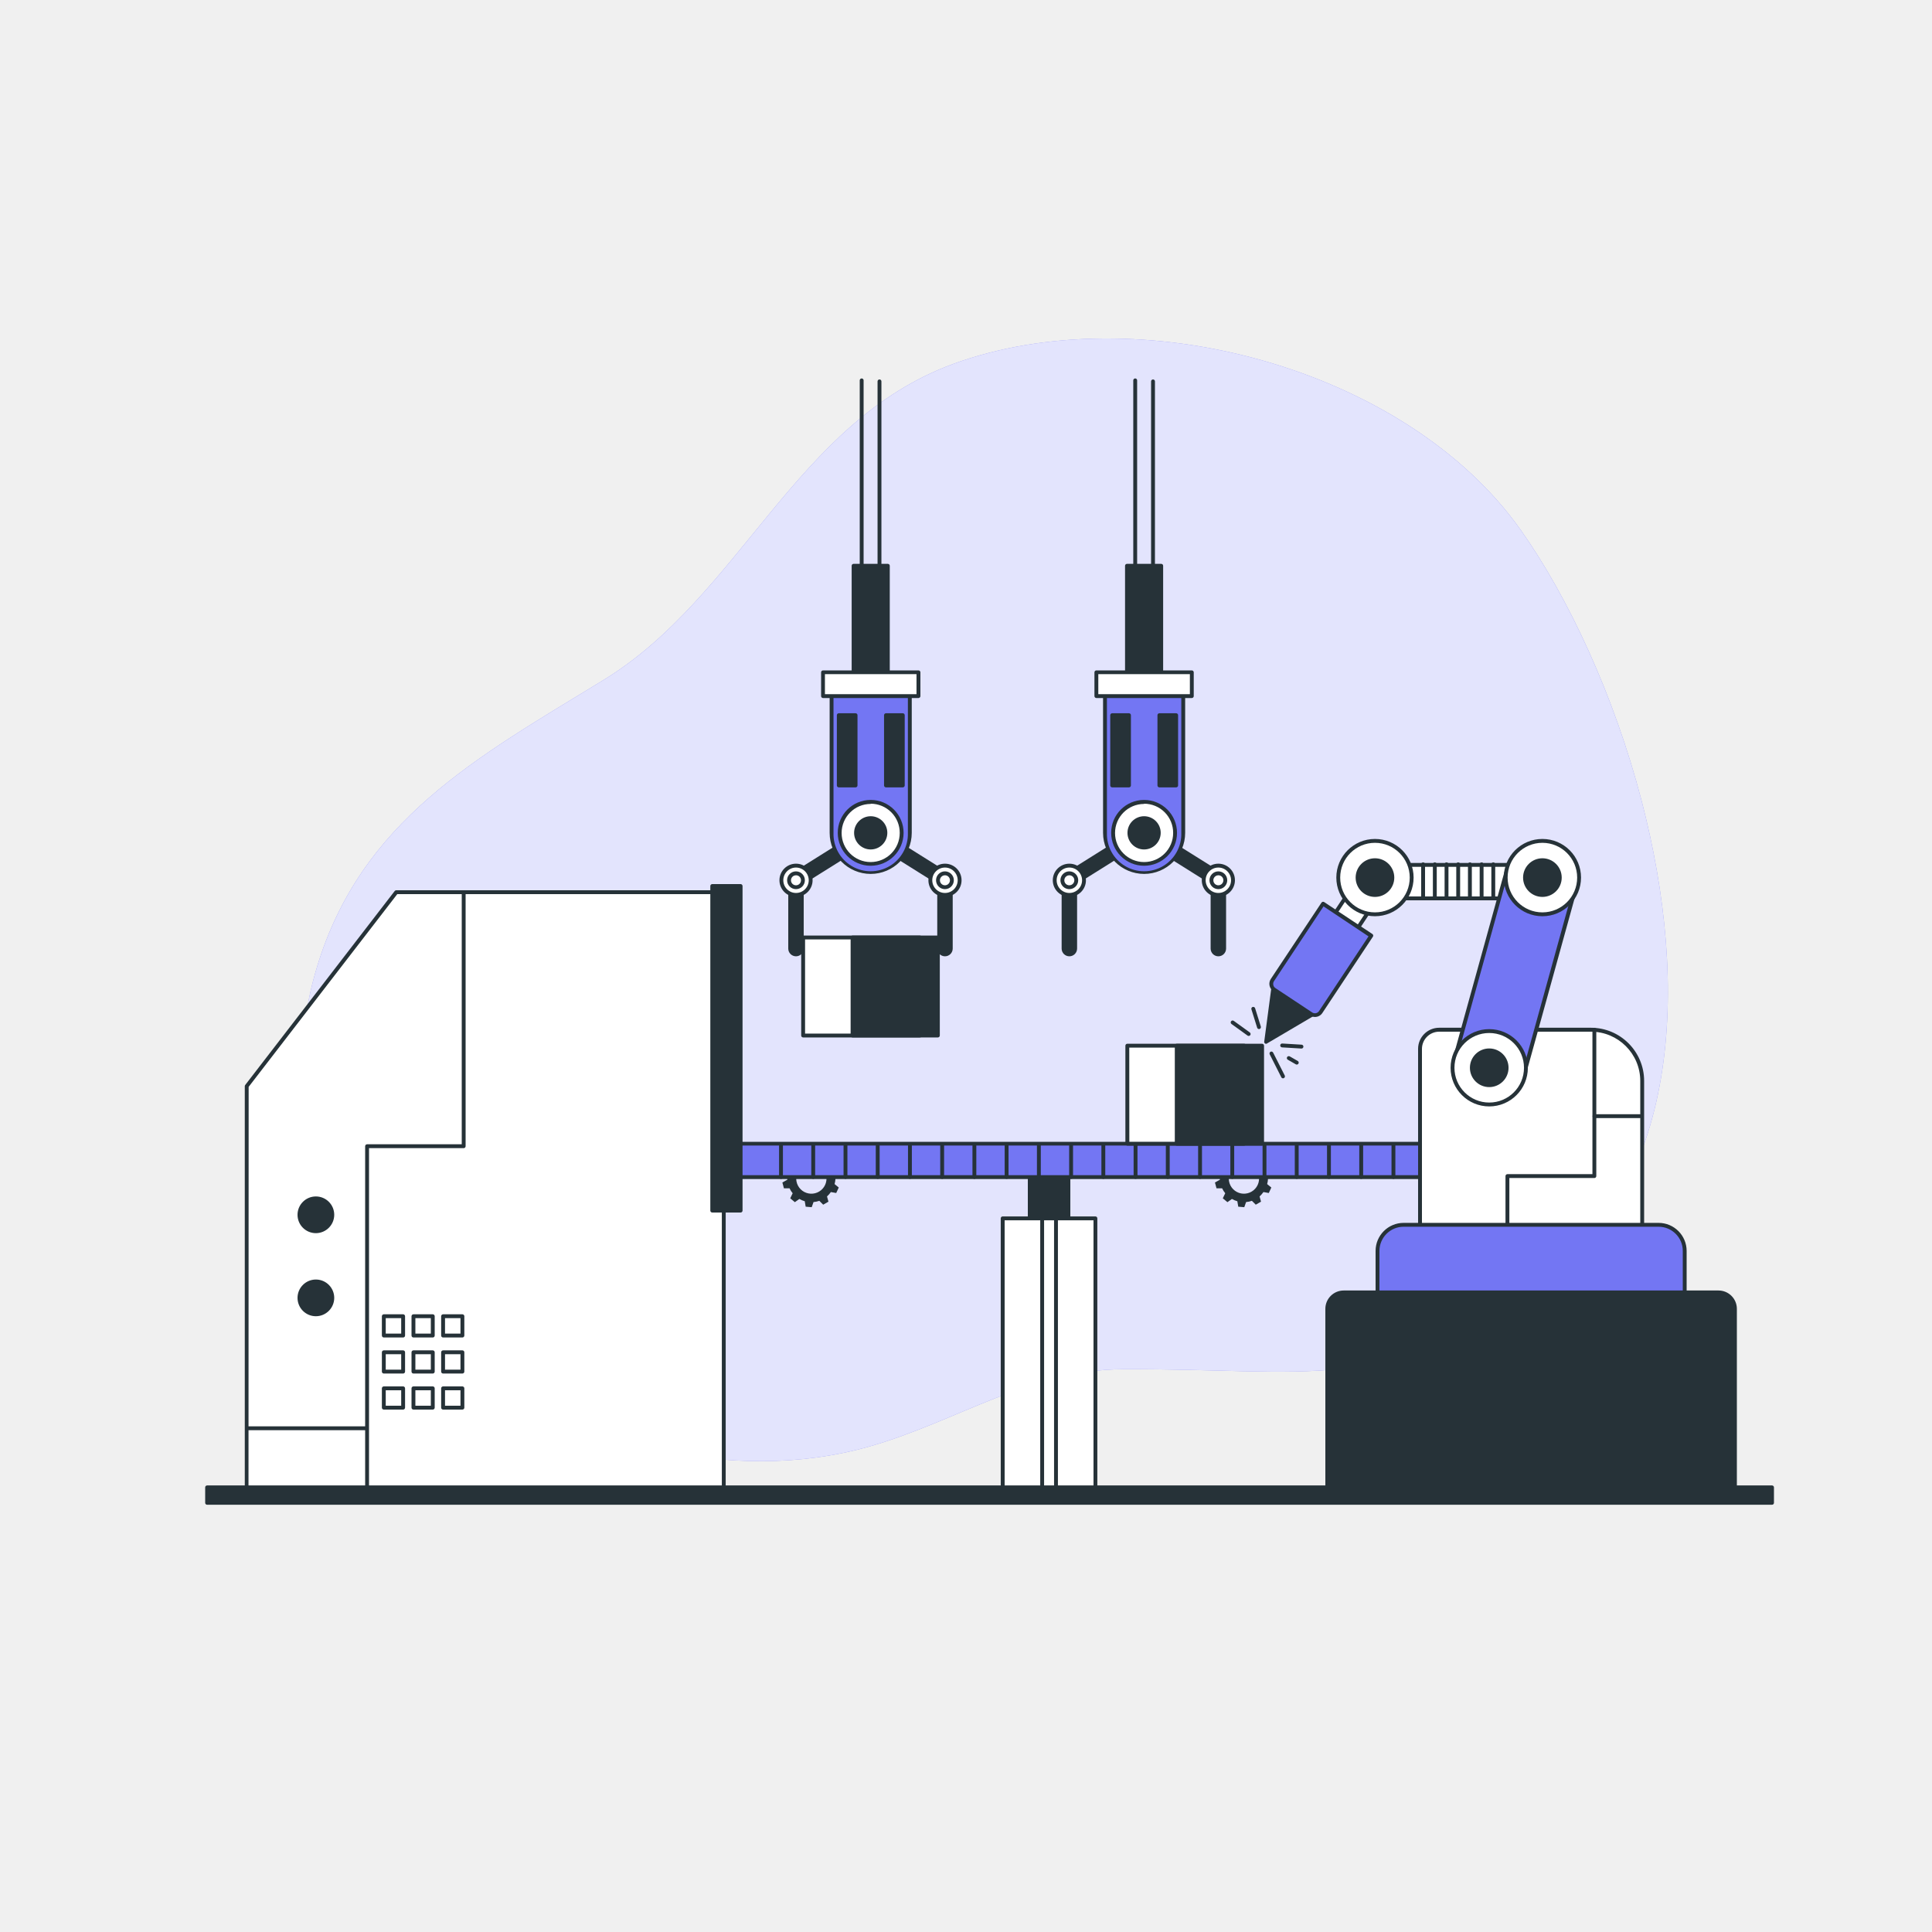
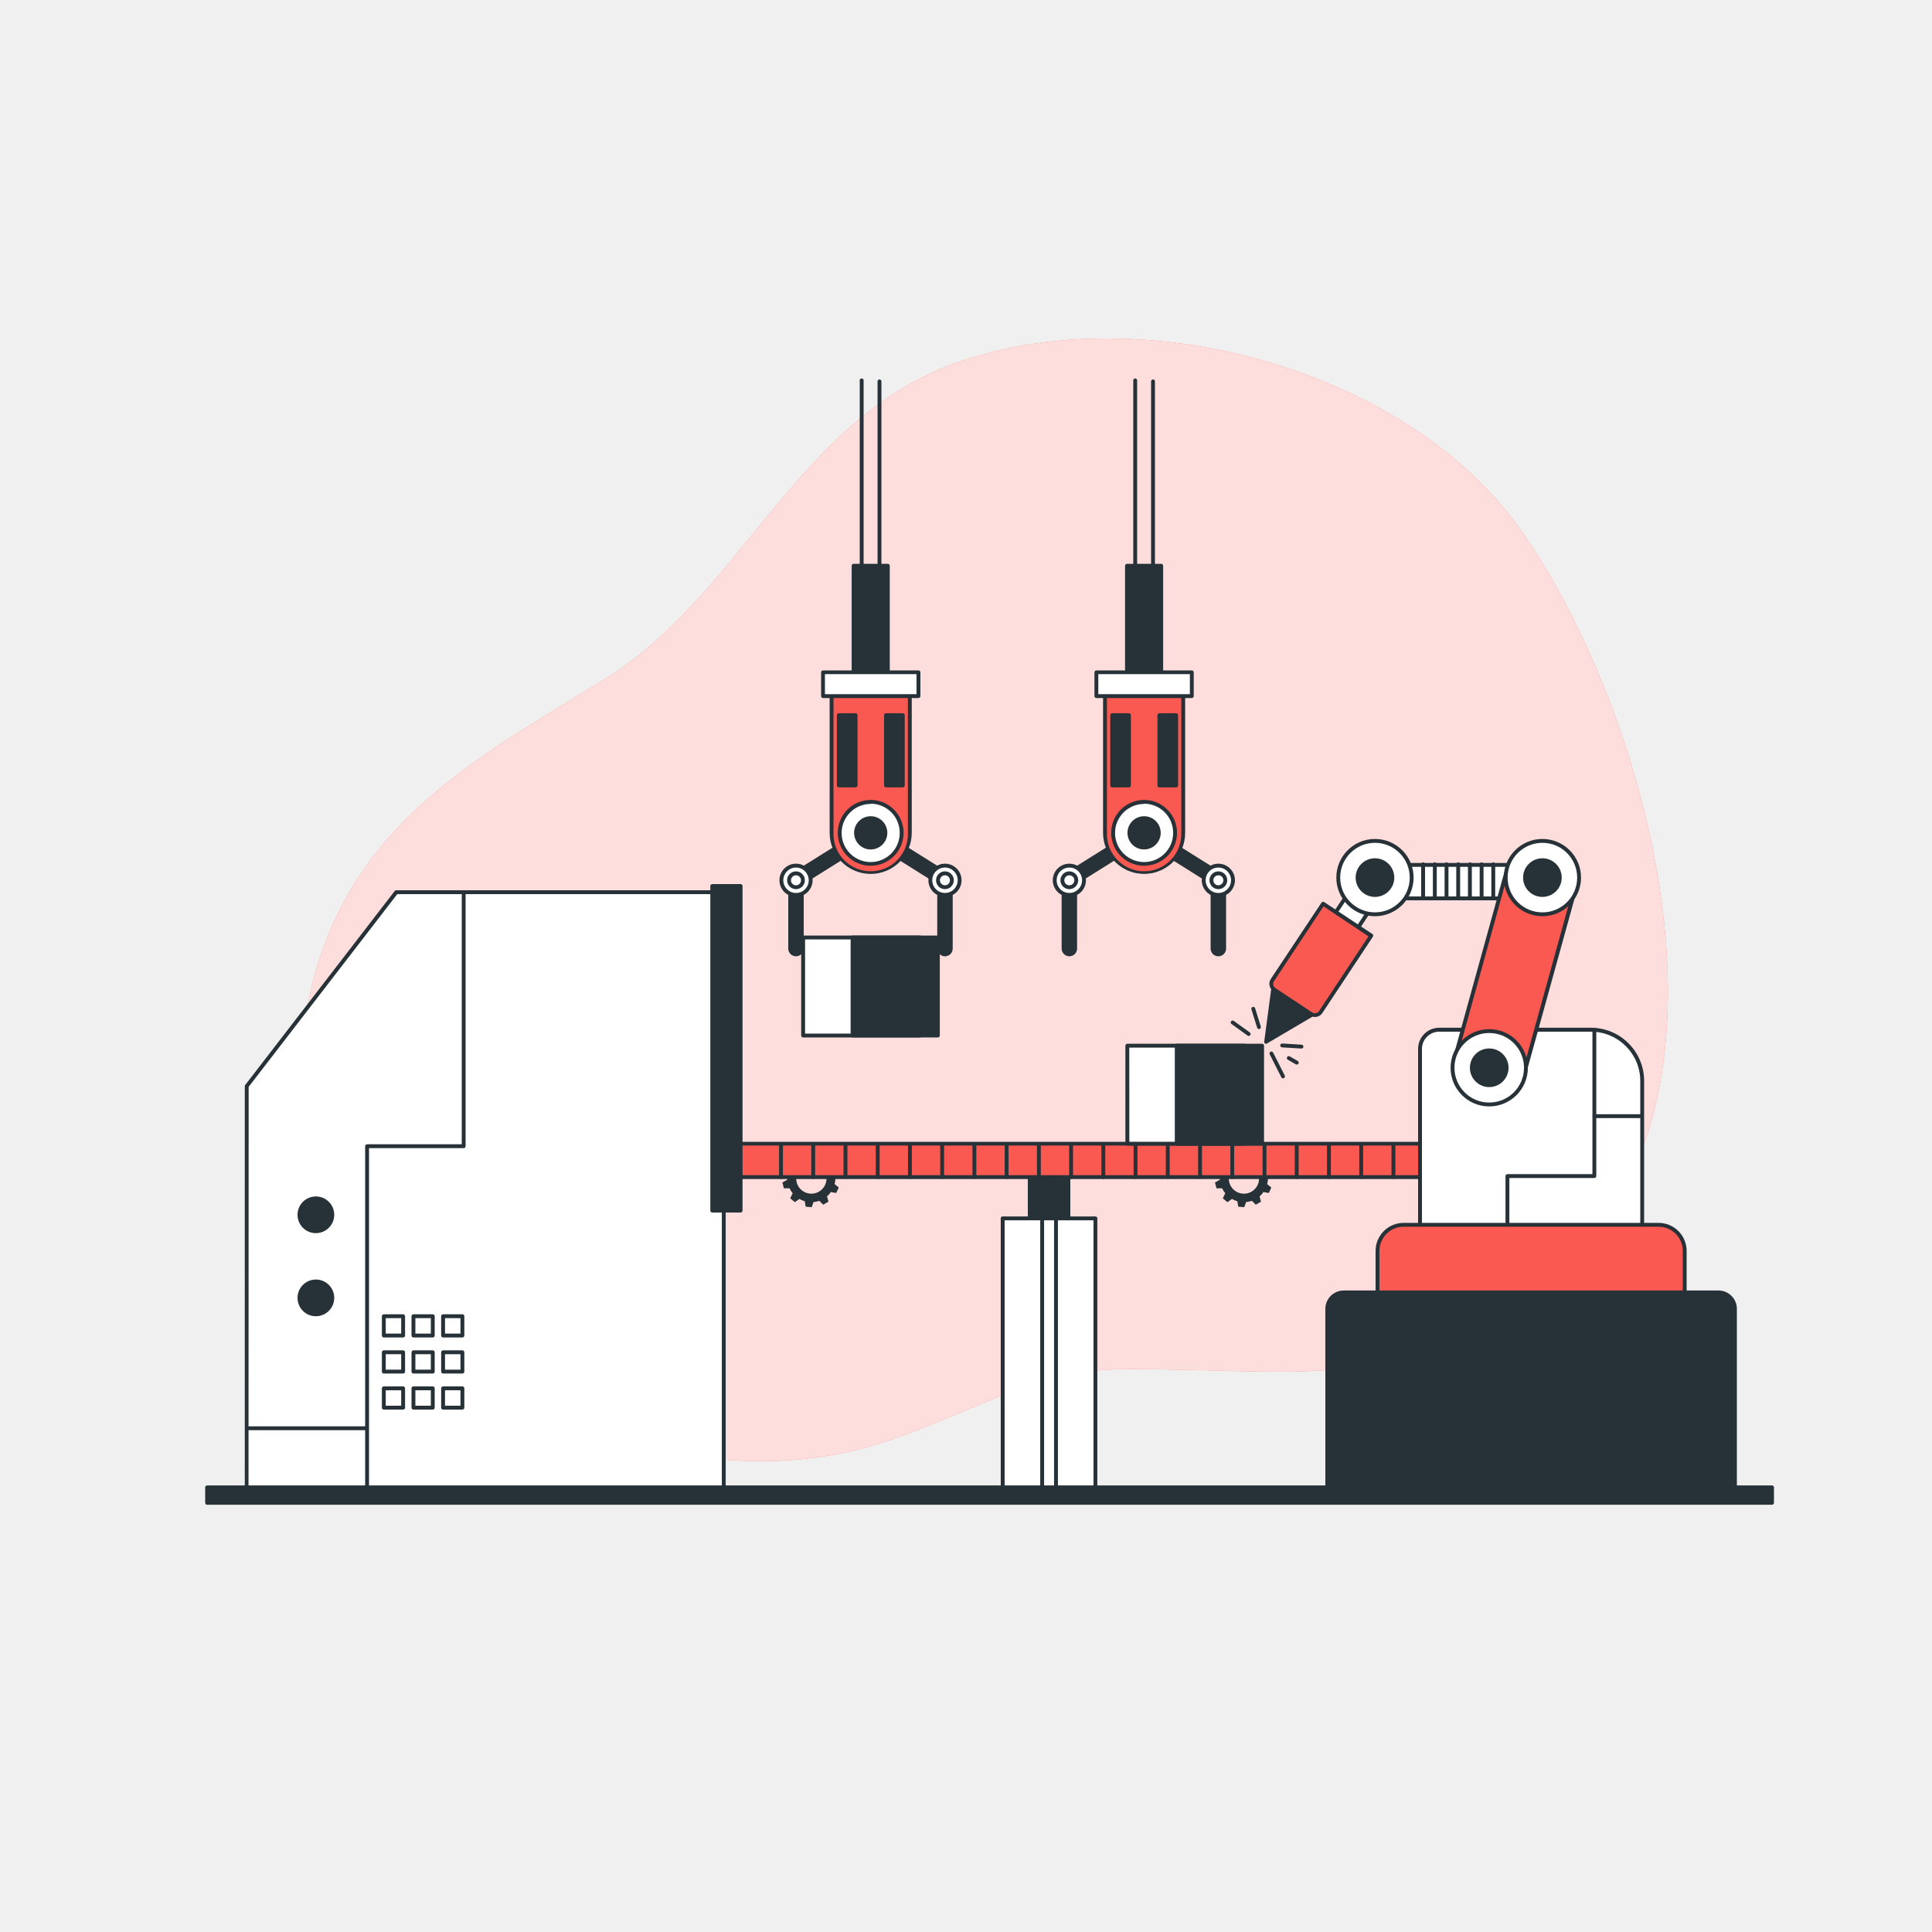
<svg xmlns="http://www.w3.org/2000/svg" viewBox="0 0 500 500">
  <g id="freepik--background-simple--inject-2">
-     <path d="M424.84,207.22c-7.12-27.28-19-52.72-31.36-70.17-29.78-41.94-99-60.4-146.87-42.83-40.77,15-55,60.23-90.65,81.91-32.76,20-62.49,36.2-73.95,74.22-24.2,80.31,71.51,144.33,143,124,22.58-6.43,41.66-19.95,65.74-20,48.85-.17,66.05,6.53,105.57-19.85C435.28,308.42,437.3,255,424.84,207.22Z" style="fill:#7376F3" />
+     <path d="M424.84,207.22c-7.12-27.28-19-52.72-31.36-70.17-29.78-41.94-99-60.4-146.87-42.83-40.77,15-55,60.23-90.65,81.91-32.76,20-62.49,36.2-73.95,74.22-24.2,80.31,71.51,144.33,143,124,22.58-6.43,41.66-19.95,65.74-20,48.85-.17,66.05,6.53,105.57-19.85C435.28,308.42,437.3,255,424.84,207.22Z" style="fill:#fa5951" />
    <path d="M424.84,207.22c-7.12-27.28-19-52.72-31.36-70.17-29.78-41.94-99-60.4-146.87-42.83-40.77,15-55,60.23-90.65,81.91-32.76,20-62.49,36.2-73.95,74.22-24.2,80.31,71.51,144.33,143,124,22.58-6.43,41.66-19.95,65.74-20,48.85-.17,66.05,6.53,105.57-19.85C435.28,308.42,437.3,255,424.84,207.22Z" style="fill:#fff;opacity:0.8" />
  </g>
  <g id="freepik--Machine--inject-2">
    <path d="M216.22,305l1.28-.59-.27-1.54-1.42-.11a5.92,5.92,0,0,0-.71-1.34l.73-1.24-1.11-1.11-1.24.74a6.33,6.33,0,0,0-2.38-1l-.36-1.42h-1.56l-.36,1.43a6.45,6.45,0,0,0-1.41.45l-1.12-1-1.29.9.53,1.38a7.28,7.28,0,0,0-.9,1.17l-1.47-.15-.54,1.47,1.22.83a7.17,7.17,0,0,0-.08,1c0,.15,0,.3,0,.44l-1.28.72.4,1.51,1.46,0a5.56,5.56,0,0,0,.8,1.27l-.63,1.31,1.2,1,1.16-.83a6.39,6.39,0,0,0,1.4.59l.24,1.41,1.56.13.47-1.33a5.81,5.81,0,0,0,1.5-.32l1,1,1.36-.78-.37-1.35a6.61,6.61,0,0,0,1-1.14l1.38.25.66-1.42-1.08-.89A6.4,6.4,0,0,0,216.22,305Zm-2.32,0a3.92,3.92,0,1,1-3.91-3.91A3.91,3.91,0,0,1,213.9,305Z" style="fill:#263238" />
    <path d="M328.16,305l1.29-.59-.27-1.54-1.42-.11a5.92,5.92,0,0,0-.71-1.34l.73-1.24-1.11-1.11-1.24.74a6.33,6.33,0,0,0-2.38-1l-.36-1.42h-1.56l-.36,1.43a6.45,6.45,0,0,0-1.41.45l-1.12-1-1.29.9.53,1.38a7.28,7.28,0,0,0-.9,1.17l-1.47-.15-.54,1.47,1.22.83a7.17,7.17,0,0,0-.08,1c0,.15,0,.3,0,.44l-1.28.72.4,1.51,1.46,0a5.56,5.56,0,0,0,.8,1.27l-.63,1.31,1.2,1,1.16-.83a6.39,6.39,0,0,0,1.4.59l.24,1.41,1.56.13.47-1.33a5.81,5.81,0,0,0,1.5-.32l1,1,1.36-.78-.37-1.35a6.61,6.61,0,0,0,1-1.14l1.38.25.66-1.42-1.08-.89A5.92,5.92,0,0,0,328.16,305Zm-2.31,0a3.92,3.92,0,1,1-3.91-3.91A3.91,3.91,0,0,1,325.85,305Z" style="fill:#263238" />
    <rect x="266.5" y="298.01" width="10" height="50.74" style="fill:#263238" />
    <path d="M276.5,349.25h-10a.5.5,0,0,1-.5-.5V298a.5.5,0,0,1,.5-.5h10a.5.5,0,0,1,.5.5v50.74A.5.5,0,0,1,276.5,349.25Zm-9.5-1h9V298.51h-9Z" style="fill:#263238" />
    <rect x="259.51" y="315.31" width="23.98" height="70.16" style="fill:#fff" />
    <path d="M283.49,386h-24a.5.5,0,0,1-.5-.5V315.31a.5.5,0,0,1,.5-.5h24a.5.5,0,0,1,.5.5v70.16A.5.5,0,0,1,283.49,386ZM260,385h23V315.81H260Z" style="fill:#263238" />
    <rect x="269.71" y="315.31" width="3.57" height="70.16" style="fill:#fff" />
    <path d="M273.29,386h-3.58a.51.51,0,0,1-.5-.5V315.31a.5.5,0,0,1,.5-.5h3.58a.5.5,0,0,1,.5.5v70.16A.51.51,0,0,1,273.29,386Zm-3.08-1h2.58V315.81h-2.58Z" style="fill:#263238" />
-     <rect x="171" y="295.97" width="250.83" height="8.67" style="fill:#7376F3" />
+     <rect x="171" y="295.97" width="250.83" height="8.67" style="fill:#fa5951" />
    <path d="M421.83,305.14H171a.5.5,0,0,1-.5-.5V296a.5.5,0,0,1,.5-.5H421.83a.5.5,0,0,1,.5.5v8.67A.5.5,0,0,1,421.83,305.14Zm-250.33-1H421.33v-7.67H171.5Z" style="fill:#263238" />
    <path d="M202.12,305.1a.5.5,0,0,1-.5-.5v-8.12a.5.5,0,0,1,1,0v8.12A.5.5,0,0,1,202.12,305.1Z" style="fill:#263238" />
    <path d="M210.46,305.1a.5.5,0,0,1-.5-.5v-8.12a.51.51,0,0,1,.5-.5.5.5,0,0,1,.5.5v8.12A.5.5,0,0,1,210.46,305.1Z" style="fill:#263238" />
    <path d="M218.81,305.1a.5.5,0,0,1-.5-.5v-8.12a.5.5,0,0,1,.5-.5.51.51,0,0,1,.5.5v8.12A.5.5,0,0,1,218.81,305.1Z" style="fill:#263238" />
    <path d="M227.15,305.1a.5.5,0,0,1-.5-.5v-8.12a.5.5,0,0,1,.5-.5.51.51,0,0,1,.5.5v8.12A.5.5,0,0,1,227.15,305.1Z" style="fill:#263238" />
    <path d="M235.49,305.1a.5.5,0,0,1-.5-.5v-8.12a.5.5,0,0,1,1,0v8.12A.5.5,0,0,1,235.49,305.1Z" style="fill:#263238" />
    <path d="M243.83,305.1a.5.5,0,0,1-.5-.5v-8.12a.5.5,0,0,1,1,0v8.12A.5.5,0,0,1,243.83,305.1Z" style="fill:#263238" />
    <path d="M252.17,305.1a.5.5,0,0,1-.5-.5v-8.12a.51.51,0,0,1,.5-.5.5.5,0,0,1,.5.5v8.12A.5.5,0,0,1,252.17,305.1Z" style="fill:#263238" />
    <path d="M260.51,305.1a.5.5,0,0,1-.5-.5v-8.12a.51.51,0,0,1,.5-.5.5.5,0,0,1,.5.5v8.12A.5.5,0,0,1,260.51,305.1Z" style="fill:#263238" />
    <path d="M268.86,305.1a.5.5,0,0,1-.5-.5v-8.12a.5.5,0,0,1,.5-.5.51.51,0,0,1,.5.5v8.12A.5.5,0,0,1,268.86,305.1Z" style="fill:#263238" />
    <path d="M277.2,305.1a.5.5,0,0,1-.5-.5v-8.12a.5.5,0,0,1,1,0v8.12A.5.5,0,0,1,277.2,305.1Z" style="fill:#263238" />
    <path d="M285.54,305.1a.5.5,0,0,1-.5-.5v-8.12a.5.5,0,0,1,1,0v8.12A.5.5,0,0,1,285.54,305.1Z" style="fill:#263238" />
    <path d="M293.88,305.1a.5.5,0,0,1-.5-.5v-8.12a.51.51,0,0,1,.5-.5.5.5,0,0,1,.5.5v8.12A.5.5,0,0,1,293.88,305.1Z" style="fill:#263238" />
    <path d="M302.22,305.1a.5.5,0,0,1-.5-.5v-8.12a.51.51,0,0,1,.5-.5.5.5,0,0,1,.5.5v8.12A.5.5,0,0,1,302.22,305.1Z" style="fill:#263238" />
    <path d="M310.57,305.1a.5.5,0,0,1-.5-.5v-8.12a.5.5,0,0,1,.5-.5.51.51,0,0,1,.5.5v8.12A.5.5,0,0,1,310.57,305.1Z" style="fill:#263238" />
    <path d="M318.91,305.1a.5.5,0,0,1-.5-.5v-8.12a.5.5,0,0,1,1,0v8.12A.5.5,0,0,1,318.91,305.1Z" style="fill:#263238" />
    <path d="M327.25,305.1a.5.5,0,0,1-.5-.5v-8.12a.5.5,0,0,1,1,0v8.12A.5.5,0,0,1,327.25,305.1Z" style="fill:#263238" />
    <path d="M335.59,305.1a.5.5,0,0,1-.5-.5v-8.12a.51.51,0,0,1,.5-.5.5.5,0,0,1,.5.5v8.12A.5.5,0,0,1,335.59,305.1Z" style="fill:#263238" />
    <path d="M343.93,305.1a.5.5,0,0,1-.5-.5v-8.12a.51.51,0,0,1,.5-.5.5.5,0,0,1,.5.5v8.12A.5.5,0,0,1,343.93,305.1Z" style="fill:#263238" />
    <path d="M352.28,305.1a.5.5,0,0,1-.5-.5v-8.12a.5.5,0,0,1,.5-.5.51.51,0,0,1,.5.5v8.12A.5.5,0,0,1,352.28,305.1Z" style="fill:#263238" />
    <path d="M360.62,305.1a.5.5,0,0,1-.5-.5v-8.12a.5.5,0,0,1,1,0v8.12A.5.5,0,0,1,360.62,305.1Z" style="fill:#263238" />
    <polygon points="187.31 230.9 102.53 230.9 63.85 281.11 63.85 385.47 187.31 385.47 187.31 299.63 187.31 230.9" style="fill:#fff" />
    <path d="M187.31,386H63.85a.5.5,0,0,1-.5-.5V281.11a.51.51,0,0,1,.1-.3l38.69-50.21a.47.47,0,0,1,.39-.2h84.78a.5.5,0,0,1,.5.5V385.47A.5.5,0,0,1,187.31,386Zm-123-1H186.81V231.4h-84L64.35,281.28Z" style="fill:#263238" />
    <rect x="184.33" y="229.3" width="7.33" height="84" style="fill:#263238" />
    <path d="M191.67,313.8h-7.34a.5.5,0,0,1-.5-.5v-84a.51.51,0,0,1,.5-.5h7.34a.51.51,0,0,1,.5.5v84A.5.5,0,0,1,191.67,313.8Zm-6.84-1h6.34v-83h-6.34Z" style="fill:#263238" />
    <circle cx="81.75" cy="314.39" r="4.25" style="fill:#263238" />
    <path d="M81.75,319.14a4.75,4.75,0,1,1,4.75-4.75A4.76,4.76,0,0,1,81.75,319.14Zm0-8.5a3.75,3.75,0,1,0,3.75,3.75A3.75,3.75,0,0,0,81.75,310.64Z" style="fill:#263238" />
    <circle cx="81.75" cy="335.89" r="4.25" style="fill:#263238" />
    <path d="M81.75,340.64a4.75,4.75,0,1,1,4.75-4.75A4.76,4.76,0,0,1,81.75,340.64Zm0-8.5a3.75,3.75,0,1,0,3.75,3.75A3.75,3.75,0,0,0,81.75,332.14Z" style="fill:#263238" />
    <path d="M95,385.64a.5.5,0,0,1-.5-.5v-88.5a.5.5,0,0,1,.5-.5h24.5v-65a.5.5,0,0,1,1,0v65.5a.5.5,0,0,1-.5.5H95.5v88A.5.5,0,0,1,95,385.64Z" style="fill:#263238" />
    <path d="M94.7,370.14H63.94a.5.5,0,0,1-.5-.5.5.5,0,0,1,.5-.5H94.7a.5.5,0,0,1,.5.5A.5.5,0,0,1,94.7,370.14Z" style="fill:#263238" />
    <rect x="99.33" y="340.64" width="5" height="5" style="fill:#fff" />
    <path d="M104.33,346.14h-5a.51.51,0,0,1-.5-.5v-5a.5.5,0,0,1,.5-.5h5a.5.5,0,0,1,.5.5v5A.5.5,0,0,1,104.33,346.14Zm-4.5-1h4v-4h-4Z" style="fill:#263238" />
    <rect x="107" y="340.64" width="5" height="5" style="fill:#fff" />
    <path d="M112,346.14h-5a.5.5,0,0,1-.5-.5v-5a.5.5,0,0,1,.5-.5h5a.5.5,0,0,1,.5.5v5A.5.5,0,0,1,112,346.14Zm-4.5-1h4v-4h-4Z" style="fill:#263238" />
    <rect x="114.67" y="340.64" width="5" height="5" style="fill:#fff" />
    <path d="M119.67,346.14h-5a.5.5,0,0,1-.5-.5v-5a.5.5,0,0,1,.5-.5h5a.5.5,0,0,1,.5.5v5A.51.51,0,0,1,119.67,346.14Zm-4.5-1h4v-4h-4Z" style="fill:#263238" />
    <rect x="99.33" y="349.97" width="5" height="5" style="fill:#fff" />
    <path d="M104.33,355.47h-5a.5.5,0,0,1-.5-.5v-5a.5.5,0,0,1,.5-.5h5a.5.5,0,0,1,.5.5v5A.5.5,0,0,1,104.33,355.47Zm-4.5-1h4v-4h-4Z" style="fill:#263238" />
    <rect x="107" y="349.97" width="5" height="5" style="fill:#fff" />
    <path d="M112,355.47h-5a.5.5,0,0,1-.5-.5v-5a.5.5,0,0,1,.5-.5h5a.5.5,0,0,1,.5.5v5A.5.5,0,0,1,112,355.47Zm-4.5-1h4v-4h-4Z" style="fill:#263238" />
    <rect x="114.67" y="349.97" width="5" height="5" style="fill:#fff" />
    <path d="M119.67,355.47h-5a.5.5,0,0,1-.5-.5v-5a.5.5,0,0,1,.5-.5h5a.5.5,0,0,1,.5.5v5A.5.5,0,0,1,119.67,355.47Zm-4.5-1h4v-4h-4Z" style="fill:#263238" />
    <rect x="99.33" y="359.3" width="5" height="5" style="fill:#fff" />
    <path d="M104.33,364.8h-5a.5.5,0,0,1-.5-.5v-5a.51.51,0,0,1,.5-.5h5a.5.5,0,0,1,.5.5v5A.5.5,0,0,1,104.33,364.8Zm-4.5-1h4v-4h-4Z" style="fill:#263238" />
    <rect x="107" y="359.3" width="5" height="5" style="fill:#fff" />
    <path d="M112,364.8h-5a.5.5,0,0,1-.5-.5v-5a.5.5,0,0,1,.5-.5h5a.5.5,0,0,1,.5.5v5A.5.5,0,0,1,112,364.8Zm-4.5-1h4v-4h-4Z" style="fill:#263238" />
    <rect x="114.67" y="359.3" width="5" height="5" style="fill:#fff" />
    <path d="M119.67,364.8h-5a.5.5,0,0,1-.5-.5v-5a.5.5,0,0,1,.5-.5h5a.51.51,0,0,1,.5.5v5A.5.5,0,0,1,119.67,364.8Zm-4.5-1h4v-4h-4Z" style="fill:#263238" />
  </g>
  <g id="freepik--Box--inject-2">
    <rect x="291.75" y="270.62" width="30.22" height="25.38" style="fill:#fff" />
    <path d="M322,296.49H291.75a.5.5,0,0,1-.5-.5V270.62a.5.5,0,0,1,.5-.5H322a.5.5,0,0,1,.5.5V296A.5.5,0,0,1,322,296.49Zm-29.73-1h29.23V271.12H292.25Z" style="fill:#263238" />
    <rect x="304.54" y="270.62" width="22.09" height="25.38" style="fill:#263238" />
    <path d="M326.63,296.49H304.54a.5.5,0,0,1-.5-.5V270.62a.5.5,0,0,1,.5-.5h22.09a.5.5,0,0,1,.5.5V296A.5.5,0,0,1,326.63,296.49Zm-21.59-1h21.09V271.12H305Z" style="fill:#263238" />
  </g>
  <g id="freepik--robotic-arm-3--inject-2">
    <path d="M372.45,266.48h39.3A13.25,13.25,0,0,1,425,279.73v50.75a0,0,0,0,1,0,0H367.5a0,0,0,0,1,0,0v-59A5,5,0,0,1,372.45,266.48Z" style="fill:#fff" />
    <path d="M425,331H367.5a.5.5,0,0,1-.5-.5V271.43a5.46,5.46,0,0,1,5.45-5.45h39.3a13.77,13.77,0,0,1,13.75,13.75v50.75A.5.5,0,0,1,425,331Zm-57-1h56.5V279.73A12.76,12.76,0,0,0,411.75,267h-39.3a4.46,4.46,0,0,0-4.45,4.45Z" style="fill:#263238" />
-     <path d="M363.25,317h66a6.75,6.75,0,0,1,6.75,6.75V336a0,0,0,0,1,0,0H356.5a0,0,0,0,1,0,0V323.73A6.75,6.75,0,0,1,363.25,317Z" style="fill:#7376F3" />
+     <path d="M363.25,317h66a6.75,6.75,0,0,1,6.75,6.75V336a0,0,0,0,1,0,0H356.5a0,0,0,0,1,0,0V323.73A6.75,6.75,0,0,1,363.25,317Z" style="fill:#fa5951" />
    <path d="M436,336.48H356.5a.5.5,0,0,1-.5-.5V323.73a7.26,7.26,0,0,1,7.25-7.25h66a7.26,7.26,0,0,1,7.25,7.25V336A.5.5,0,0,1,436,336.48Zm-79-1h78.5V323.73a6.25,6.25,0,0,0-6.25-6.25h-66a6.25,6.25,0,0,0-6.25,6.25Z" style="fill:#263238" />
    <path d="M347.75,334.48h97a4.25,4.25,0,0,1,4.25,4.25v46.74a0,0,0,0,1,0,0H343.5a0,0,0,0,1,0,0V338.73A4.25,4.25,0,0,1,347.75,334.48Z" style="fill:#263238" />
    <path d="M449,386H343.5a.5.5,0,0,1-.5-.5V338.73a4.75,4.75,0,0,1,4.75-4.75h97a4.75,4.75,0,0,1,4.75,4.75v46.74A.5.5,0,0,1,449,386Zm-105-1H448.5V338.73a3.75,3.75,0,0,0-3.75-3.75h-97a3.75,3.75,0,0,0-3.75,3.75Z" style="fill:#263238" />
    <path d="M390.12,317.06a.5.5,0,0,1-.5-.5V304.37a.5.5,0,0,1,.5-.5h22V266.48a.5.5,0,0,1,1,0v37.89a.5.5,0,0,1-.5.5h-22v11.69A.5.5,0,0,1,390.12,317.06Z" style="fill:#263238" />
    <path d="M424.47,289.36H412.65a.5.5,0,0,1-.5-.5.5.5,0,0,1,.5-.5h11.82a.5.5,0,0,1,.5.5A.5.5,0,0,1,424.47,289.36Z" style="fill:#263238" />
    <rect x="353.84" y="223.79" width="45.33" height="8.67" style="fill:#fff" />
    <path d="M399.17,233H353.84a.5.5,0,0,1-.5-.5v-8.66a.5.5,0,0,1,.5-.5h45.33a.5.5,0,0,1,.5.5v8.66A.5.5,0,0,1,399.17,233Zm-44.83-1h44.33v-7.66H354.34Z" style="fill:#263238" />
    <path d="M368.3,232.73a.51.51,0,0,1-.5-.5v-8.55a.5.5,0,0,1,.5-.5.5.5,0,0,1,.5.5v8.55A.5.5,0,0,1,368.3,232.73Z" style="fill:#263238" />
    <path d="M371.33,232.73a.5.5,0,0,1-.5-.5v-8.55a.5.5,0,0,1,1,0v8.55A.5.5,0,0,1,371.33,232.73Z" style="fill:#263238" />
    <path d="M374.36,232.73a.5.5,0,0,1-.5-.5v-8.55a.5.5,0,0,1,.5-.5.5.5,0,0,1,.5.5v8.55A.51.51,0,0,1,374.36,232.73Z" style="fill:#263238" />
    <path d="M377.38,232.73a.51.51,0,0,1-.5-.5v-8.55a.5.5,0,0,1,.5-.5.5.5,0,0,1,.5.5v8.55A.5.5,0,0,1,377.38,232.73Z" style="fill:#263238" />
    <path d="M380.41,232.73a.5.5,0,0,1-.5-.5v-8.55a.5.5,0,0,1,1,0v8.55A.5.5,0,0,1,380.41,232.73Z" style="fill:#263238" />
    <path d="M383.44,232.73a.5.5,0,0,1-.5-.5v-8.55a.5.5,0,0,1,.5-.5.5.5,0,0,1,.5.5v8.55A.51.51,0,0,1,383.44,232.73Z" style="fill:#263238" />
    <path d="M386.46,232.73a.51.51,0,0,1-.5-.5v-8.55a.5.5,0,0,1,.5-.5.5.5,0,0,1,.5.5v8.55A.5.5,0,0,1,386.46,232.73Z" style="fill:#263238" />
-     <path d="M407.5,230.56,394,279.33A9.15,9.15,0,0,1,382.35,285h0a9.16,9.16,0,0,1-5.68-11.65l13.5-48.78a9.17,9.17,0,0,1,11.65-5.68h0A9.17,9.17,0,0,1,407.5,230.56Z" style="fill:#7376F3" />
+     <path d="M407.5,230.56,394,279.33A9.15,9.15,0,0,1,382.35,285h0a9.16,9.16,0,0,1-5.68-11.65l13.5-48.78a9.17,9.17,0,0,1,11.65-5.68h0A9.17,9.17,0,0,1,407.5,230.56Z" style="fill:#fa5951" />
    <path d="M385.33,286a9.84,9.84,0,0,1-3.14-.52,9.67,9.67,0,0,1-6-12.29l13.49-48.75A9.66,9.66,0,1,1,408,230.7l-13.49,48.77A9.71,9.71,0,0,1,385.33,286Zm13.5-67.11a8.69,8.69,0,0,0-8.19,5.85L377.15,273.5a8.67,8.67,0,1,0,16.38,5.67L407,230.42a0,0,0,0,1,0,0,8.68,8.68,0,0,0-8.2-11.49Z" style="fill:#263238" />
    <polygon points="327.67 269.64 339.94 262.41 329.54 255.52 327.67 269.64" style="fill:#263238" />
    <path d="M327.67,270.14a.53.53,0,0,1-.27-.08.49.49,0,0,1-.22-.48l1.87-14.12a.5.5,0,0,1,.28-.39.51.51,0,0,1,.49,0l10.4,6.89a.47.47,0,0,1,.22.42.49.49,0,0,1-.24.42l-12.27,7.23A.48.48,0,0,1,327.67,270.14Zm2.26-13.76-1.63,12.31,10.7-6.3Z" style="fill:#263238" />
    <rect x="344.31" y="222.43" width="7" height="33.61" transform="translate(189.95 -152.29) rotate(33.52)" style="fill:#fff" />
    <path d="M341.45,255.67a.45.45,0,0,1-.27-.08l-5.84-3.86a.49.49,0,0,1-.21-.32.51.51,0,0,1,.07-.38l18.56-28a.49.49,0,0,1,.69-.15l5.84,3.87a.47.47,0,0,1,.21.32.48.48,0,0,1-.07.37l-18.56,28A.5.5,0,0,1,341.45,255.67Zm-5.14-4.5,5,3.31,18-27.18-5-3.32Z" style="fill:#263238" />
-     <path d="M334.12,235.89h15a0,0,0,0,1,0,0v23.7a1.76,1.76,0,0,1-1.76,1.76H335.88a1.76,1.76,0,0,1-1.76-1.76v-23.7a0,0,0,0,1,0,0Z" transform="translate(194.11 -147.29) rotate(33.52)" style="fill:#7376F3" />
+     <path d="M334.12,235.89h15a0,0,0,0,1,0,0v23.7a1.76,1.76,0,0,1-1.76,1.76H335.88a1.76,1.76,0,0,1-1.76-1.76v-23.7a0,0,0,0,1,0,0Z" transform="translate(194.11 -147.29) rotate(33.52)" style="fill:#fa5951" />
    <path d="M340.3,263.19a2.26,2.26,0,0,1-1.24-.38l-9.54-6.31a2.28,2.28,0,0,1-.64-3.14L342,233.6a.51.51,0,0,1,.7-.14l12.47,8.26a.5.5,0,0,1,.14.69l-13.09,19.76A2.27,2.27,0,0,1,340.3,263.19Zm2.23-28.62-12.81,19.34a1.27,1.27,0,0,0-.19,1,1.25,1.25,0,0,0,.54.8l9.54,6.32h0a1.27,1.27,0,0,0,1.75-.36l12.81-19.34Z" style="fill:#263238" />
    <circle cx="355.84" cy="227.12" r="9.5" style="fill:#fff" />
    <path d="M355.84,237.12a10,10,0,1,1,10-10A10,10,0,0,1,355.84,237.12Zm0-19a9,9,0,1,0,9,9A9,9,0,0,0,355.84,218.12Z" style="fill:#263238" />
    <circle cx="355.84" cy="227.12" r="4.5" style="fill:#263238" />
    <path d="M355.84,232.12a5,5,0,1,1,5-5A5,5,0,0,1,355.84,232.12Zm0-9a4,4,0,1,0,4,4A4,4,0,0,0,355.84,223.12Z" style="fill:#263238" />
    <circle cx="399.17" cy="227.12" r="9.5" style="fill:#fff" />
    <path d="M399.17,237.12a10,10,0,1,1,10-10A10,10,0,0,1,399.17,237.12Zm0-19a9,9,0,1,0,9,9A9,9,0,0,0,399.17,218.12Z" style="fill:#263238" />
    <circle cx="399.17" cy="227.12" r="4.5" style="fill:#263238" />
    <path d="M399.17,232.12a5,5,0,1,1,5-5A5,5,0,0,1,399.17,232.12Zm0-9a4,4,0,1,0,4,4A4,4,0,0,0,399.17,223.12Z" style="fill:#263238" />
    <circle cx="385.41" cy="276.34" r="9.5" style="fill:#fff" />
    <path d="M385.41,286.34a10,10,0,1,1,10-10A10,10,0,0,1,385.41,286.34Zm0-19a9,9,0,1,0,9,9A9,9,0,0,0,385.41,267.34Z" style="fill:#263238" />
    <circle cx="385.41" cy="276.34" r="4.5" style="fill:#263238" />
    <path d="M385.41,281.34a5,5,0,1,1,5-5A5,5,0,0,1,385.41,281.34Zm0-9a4,4,0,1,0,4,4A4,4,0,0,0,385.41,272.34Z" style="fill:#263238" />
    <path d="M325.83,266.32a.5.5,0,0,1-.48-.35l-1.48-4.74a.49.49,0,0,1,.32-.63.51.51,0,0,1,.63.33l1.48,4.74a.51.51,0,0,1-.33.63Z" style="fill:#263238" />
    <path d="M323.16,268.1a.5.5,0,0,1-.29-.09l-4.16-3a.5.5,0,1,1,.59-.81l4.15,3a.51.51,0,0,1,.11.7A.48.48,0,0,1,323.16,268.1Z" style="fill:#263238" />
    <path d="M336.79,271.36h0l-5-.3a.5.5,0,0,1,.06-1l5,.3a.5.5,0,0,1,.47.53A.49.49,0,0,1,336.79,271.36Z" style="fill:#263238" />
    <path d="M332.05,279.07a.5.5,0,0,1-.45-.28l-3-5.93a.51.51,0,0,1,.22-.67.5.5,0,0,1,.67.23l3,5.92a.51.51,0,0,1-.23.68A.54.54,0,0,1,332.05,279.07Z" style="fill:#263238" />
    <path d="M335.61,275.51a.54.54,0,0,1-.25-.06l-2.07-1.19a.49.49,0,0,1-.19-.68.51.51,0,0,1,.68-.19l2.08,1.19a.5.5,0,0,1-.25.93Z" style="fill:#263238" />
  </g>
  <g id="freepik--robotic-arm-2--inject-2">
    <path d="M298.4,156.7h-4.61a.5.5,0,0,1-.5-.5V98.44a.5.5,0,0,1,.5-.5.5.5,0,0,1,.5.5V155.7h3.61v-57a.5.5,0,0,1,.5-.5.5.5,0,0,1,.5.5V156.2A.5.5,0,0,1,298.4,156.7Z" style="fill:#263238" />
    <path d="M276.75,247.49a2,2,0,0,1-2-2V227.81a2,2,0,0,1,4,0v17.68A2,2,0,0,1,276.75,247.49Z" style="fill:#263238" />
    <path d="M277.25,229.36a2,2,0,0,1-1.07-3.7L295,213.85a2,2,0,0,1,2.13,3.39l-18.85,11.81A2,2,0,0,1,277.25,229.36Z" style="fill:#263238" />
    <path d="M280.54,227.81a3.79,3.79,0,1,0-3.79,3.79A3.79,3.79,0,0,0,280.54,227.81Z" style="fill:#fff" />
    <path d="M276.75,232.1a4.29,4.29,0,1,1,4.29-4.29A4.29,4.29,0,0,1,276.75,232.1Zm0-7.58a3.29,3.29,0,1,0,3.29,3.29A3.29,3.29,0,0,0,276.75,224.52Z" style="fill:#263238" />
    <path d="M278.54,227.81a1.8,1.8,0,1,0-1.79,1.8A1.79,1.79,0,0,0,278.54,227.81Z" style="fill:#fff" />
    <path d="M276.75,230.11a2.3,2.3,0,1,1,2.29-2.3A2.3,2.3,0,0,1,276.75,230.11Zm0-3.59a1.3,1.3,0,1,0,1.29,1.29A1.3,1.3,0,0,0,276.75,226.52Z" style="fill:#263238" />
    <path d="M315.31,247.49a2,2,0,0,1-2-2V227.81a2,2,0,0,1,4,0v17.68A2,2,0,0,1,315.31,247.49Z" style="fill:#263238" />
    <path d="M314.81,229.36a2,2,0,0,1-1.06-.31l-18.84-11.81a2,2,0,0,1,2.12-3.39l18.85,11.81a2,2,0,0,1-1.07,3.7Z" style="fill:#263238" />
    <path d="M311.52,227.81a3.79,3.79,0,1,1,3.79,3.79A3.79,3.79,0,0,1,311.52,227.81Z" style="fill:#fff" />
    <path d="M315.31,232.1a4.29,4.29,0,1,1,4.29-4.29A4.3,4.3,0,0,1,315.31,232.1Zm0-7.58a3.29,3.29,0,1,0,3.29,3.29A3.3,3.3,0,0,0,315.31,224.52Z" style="fill:#263238" />
    <path d="M313.52,227.81a1.8,1.8,0,1,1,1.79,1.8A1.79,1.79,0,0,1,313.52,227.81Z" style="fill:#fff" />
    <path d="M315.31,230.11a2.3,2.3,0,1,1,2.3-2.3A2.3,2.3,0,0,1,315.31,230.11Zm0-3.59a1.3,1.3,0,1,0,1.3,1.29A1.29,1.29,0,0,0,315.31,226.52Z" style="fill:#263238" />
    <rect x="291.66" y="146.42" width="8.86" height="58.61" style="fill:#263238" />
    <path d="M300.52,205.54h-8.86a.51.51,0,0,1-.5-.5V146.42a.51.51,0,0,1,.5-.5h8.86a.5.5,0,0,1,.5.5V205A.5.5,0,0,1,300.52,205.54Zm-8.36-1H300V146.92h-7.86Z" style="fill:#263238" />
-     <path d="M296.09,225.67h0A10.12,10.12,0,0,1,286,215.54V175.6h20.25v39.94A10.12,10.12,0,0,1,296.09,225.67Z" style="fill:#7376F3" />
+     <path d="M296.09,225.67h0A10.12,10.12,0,0,1,286,215.54V175.6h20.25v39.94A10.12,10.12,0,0,1,296.09,225.67Z" style="fill:#fa5951" />
    <path d="M296.09,226.17a10.64,10.64,0,0,1-10.62-10.63V175.6a.5.5,0,0,1,.5-.5h20.25a.5.5,0,0,1,.5.5v39.94A10.64,10.64,0,0,1,296.09,226.17Zm-9.62-50.07v39.44a9.63,9.63,0,1,0,19.25,0V176.1Z" style="fill:#263238" />
    <rect x="283.74" y="173.96" width="24.7" height="6.19" style="fill:#fff" />
    <path d="M308.44,180.65h-24.7a.51.51,0,0,1-.5-.5V174a.5.5,0,0,1,.5-.5h24.7a.5.5,0,0,1,.5.5v6.19A.5.5,0,0,1,308.44,180.65Zm-24.2-1h23.7v-5.19h-23.7Z" style="fill:#263238" />
    <circle cx="296.09" cy="215.54" r="8.02" style="fill:#fff" />
    <path d="M296.09,224.06a8.52,8.52,0,1,1,8.52-8.52A8.52,8.52,0,0,1,296.09,224.06Zm0-16a7.52,7.52,0,1,0,7.52,7.51A7.52,7.52,0,0,0,296.09,208Z" style="fill:#263238" />
    <circle cx="296.09" cy="215.54" r="3.8" style="fill:#263238" />
    <path d="M296.09,219.84a4.3,4.3,0,1,1,4.3-4.3A4.31,4.31,0,0,1,296.09,219.84Zm0-7.59a3.3,3.3,0,1,0,3.3,3.29A3.3,3.3,0,0,0,296.09,212.25Z" style="fill:#263238" />
    <rect x="287.83" y="185.09" width="4.34" height="18.19" style="fill:#263238" />
    <path d="M292.18,203.77h-4.35a.5.5,0,0,1-.5-.5V185.09a.5.5,0,0,1,.5-.5h4.35a.5.5,0,0,1,.5.5v18.18A.5.5,0,0,1,292.18,203.77Zm-3.85-1h3.35V185.59h-3.35Z" style="fill:#263238" />
    <rect x="300.05" y="185.09" width="4.34" height="18.19" style="fill:#263238" />
    <path d="M304.39,203.77h-4.34a.5.5,0,0,1-.5-.5V185.09a.5.5,0,0,1,.5-.5h4.34a.5.5,0,0,1,.5.5v18.18A.5.5,0,0,1,304.39,203.77Zm-3.84-1h3.34V185.59h-3.34Z" style="fill:#263238" />
  </g>
  <g id="freepik--robotic-arm-1--inject-2">
    <rect x="207.85" y="242.62" width="30.22" height="25.38" style="fill:#fff" />
    <path d="M238.07,268.49H207.85a.5.5,0,0,1-.5-.5V242.62a.5.5,0,0,1,.5-.5h30.22a.5.5,0,0,1,.5.5V268A.5.5,0,0,1,238.07,268.49Zm-29.72-1h29.22V243.12H208.35Z" style="fill:#263238" />
    <rect x="220.64" y="242.62" width="22.09" height="25.38" style="fill:#263238" />
    <path d="M242.72,268.49H220.64a.5.5,0,0,1-.5-.5V242.62a.5.5,0,0,1,.5-.5h22.08a.5.5,0,0,1,.5.5V268A.5.5,0,0,1,242.72,268.49Zm-21.58-1h21.08V243.12H221.14Z" style="fill:#263238" />
    <path d="M227.64,156.7H223a.5.5,0,0,1-.5-.5V98.44a.5.5,0,0,1,.5-.5.5.5,0,0,1,.5.5V155.7h3.61v-57a.5.5,0,0,1,.5-.5.5.5,0,0,1,.5.5V156.2A.5.5,0,0,1,227.64,156.7Z" style="fill:#263238" />
    <path d="M206,247.49a2,2,0,0,1-2-2V227.81a2,2,0,0,1,4,0v17.68A2,2,0,0,1,206,247.49Z" style="fill:#263238" />
    <path d="M206.49,229.36a2,2,0,0,1-1.06-3.7l18.85-11.81a2,2,0,0,1,2.12,3.39l-18.85,11.81A2,2,0,0,1,206.49,229.36Z" style="fill:#263238" />
    <path d="M209.79,227.81a3.8,3.8,0,1,0-3.8,3.79A3.8,3.8,0,0,0,209.79,227.81Z" style="fill:#fff" />
    <path d="M206,232.1a4.29,4.29,0,1,1,4.3-4.29A4.3,4.3,0,0,1,206,232.1Zm0-7.58a3.29,3.29,0,1,0,3.3,3.29A3.3,3.3,0,0,0,206,224.52Z" style="fill:#263238" />
    <path d="M207.79,227.81a1.8,1.8,0,1,0-1.8,1.8A1.79,1.79,0,0,0,207.79,227.81Z" style="fill:#fff" />
    <path d="M206,230.11a2.3,2.3,0,1,1,2.3-2.3A2.3,2.3,0,0,1,206,230.11Zm0-3.59a1.3,1.3,0,1,0,1.3,1.29A1.29,1.29,0,0,0,206,226.52Z" style="fill:#263238" />
    <path d="M244.56,247.49a2,2,0,0,1-2-2V227.81a2,2,0,0,1,4,0v17.68A2,2,0,0,1,244.56,247.49Z" style="fill:#263238" />
    <path d="M244.06,229.36a2,2,0,0,1-1.06-.31l-18.85-11.81a2,2,0,0,1,2.13-3.39l18.84,11.81a2,2,0,0,1-1.06,3.7Z" style="fill:#263238" />
    <path d="M240.77,227.81a3.79,3.79,0,1,1,3.79,3.79A3.79,3.79,0,0,1,240.77,227.81Z" style="fill:#fff" />
    <path d="M244.56,232.1a4.29,4.29,0,1,1,4.29-4.29A4.29,4.29,0,0,1,244.56,232.1Zm0-7.58a3.29,3.29,0,1,0,3.29,3.29A3.29,3.29,0,0,0,244.56,224.52Z" style="fill:#263238" />
    <path d="M242.76,227.81a1.8,1.8,0,1,1,1.8,1.8A1.8,1.8,0,0,1,242.76,227.81Z" style="fill:#fff" />
    <path d="M244.56,230.11a2.3,2.3,0,1,1,2.29-2.3A2.3,2.3,0,0,1,244.56,230.11Zm0-3.59a1.3,1.3,0,1,0,1.29,1.29A1.3,1.3,0,0,0,244.56,226.52Z" style="fill:#263238" />
    <rect x="220.91" y="146.42" width="8.86" height="58.61" style="fill:#263238" />
    <path d="M229.77,205.54h-8.86a.5.5,0,0,1-.5-.5V146.42a.5.5,0,0,1,.5-.5h8.86a.51.51,0,0,1,.5.5V205A.51.51,0,0,1,229.77,205.54Zm-8.36-1h7.86V146.92h-7.86Z" style="fill:#263238" />
-     <path d="M225.34,225.67h0a10.12,10.12,0,0,1-10.13-10.13V175.6h20.25v39.94A10.12,10.12,0,0,1,225.34,225.67Z" style="fill:#7376F3" />
+     <path d="M225.34,225.67h0a10.12,10.12,0,0,1-10.13-10.13V175.6h20.25v39.94A10.12,10.12,0,0,1,225.34,225.67Z" style="fill:#fa5951" />
    <path d="M225.34,226.17a10.64,10.64,0,0,1-10.63-10.63V175.6a.5.5,0,0,1,.5-.5h20.25a.5.5,0,0,1,.5.5v39.94A10.64,10.64,0,0,1,225.34,226.17Zm-9.63-50.07v39.44a9.63,9.63,0,1,0,19.25,0V176.1Z" style="fill:#263238" />
    <rect x="212.99" y="173.96" width="24.7" height="6.19" style="fill:#fff" />
    <path d="M237.69,180.65H213a.5.5,0,0,1-.5-.5V174a.5.5,0,0,1,.5-.5h24.7a.5.5,0,0,1,.5.5v6.19A.51.51,0,0,1,237.69,180.65Zm-24.2-1h23.7v-5.19h-23.7Z" style="fill:#263238" />
    <circle cx="225.34" cy="215.54" r="8.02" style="fill:#fff" />
    <path d="M225.34,224.06a8.52,8.52,0,1,1,8.51-8.52A8.53,8.53,0,0,1,225.34,224.06Zm0-16a7.52,7.52,0,1,0,7.51,7.51A7.52,7.52,0,0,0,225.34,208Z" style="fill:#263238" />
    <circle cx="225.34" cy="215.54" r="3.8" style="fill:#263238" />
    <path d="M225.34,219.84a4.3,4.3,0,1,1,4.3-4.3A4.31,4.31,0,0,1,225.34,219.84Zm0-7.59a3.3,3.3,0,1,0,3.3,3.29A3.3,3.3,0,0,0,225.34,212.25Z" style="fill:#263238" />
    <rect x="217.08" y="185.09" width="4.34" height="18.19" style="fill:#263238" />
    <path d="M221.42,203.77h-4.34a.5.5,0,0,1-.5-.5V185.09a.5.5,0,0,1,.5-.5h4.34a.5.5,0,0,1,.5.5v18.18A.5.5,0,0,1,221.42,203.77Zm-3.84-1h3.34V185.59h-3.34Z" style="fill:#263238" />
    <rect x="229.3" y="185.09" width="4.34" height="18.19" style="fill:#263238" />
    <path d="M233.64,203.77h-4.35a.5.5,0,0,1-.5-.5V185.09a.5.5,0,0,1,.5-.5h4.35a.5.5,0,0,1,.5.5v18.18A.5.5,0,0,1,233.64,203.77Zm-3.85-1h3.35V185.59h-3.35Z" style="fill:#263238" />
  </g>
  <g id="freepik--Floor--inject-2">
    <rect x="53.61" y="384.89" width="404.99" height="4.04" style="fill:#263238" />
    <path d="M458.6,389.43h-405a.5.5,0,0,1-.5-.5v-4a.5.5,0,0,1,.5-.5h405a.51.51,0,0,1,.5.5v4A.5.5,0,0,1,458.6,389.43Zm-404.49-1h404v-3h-404Z" style="fill:#263238" />
  </g>
</svg>
